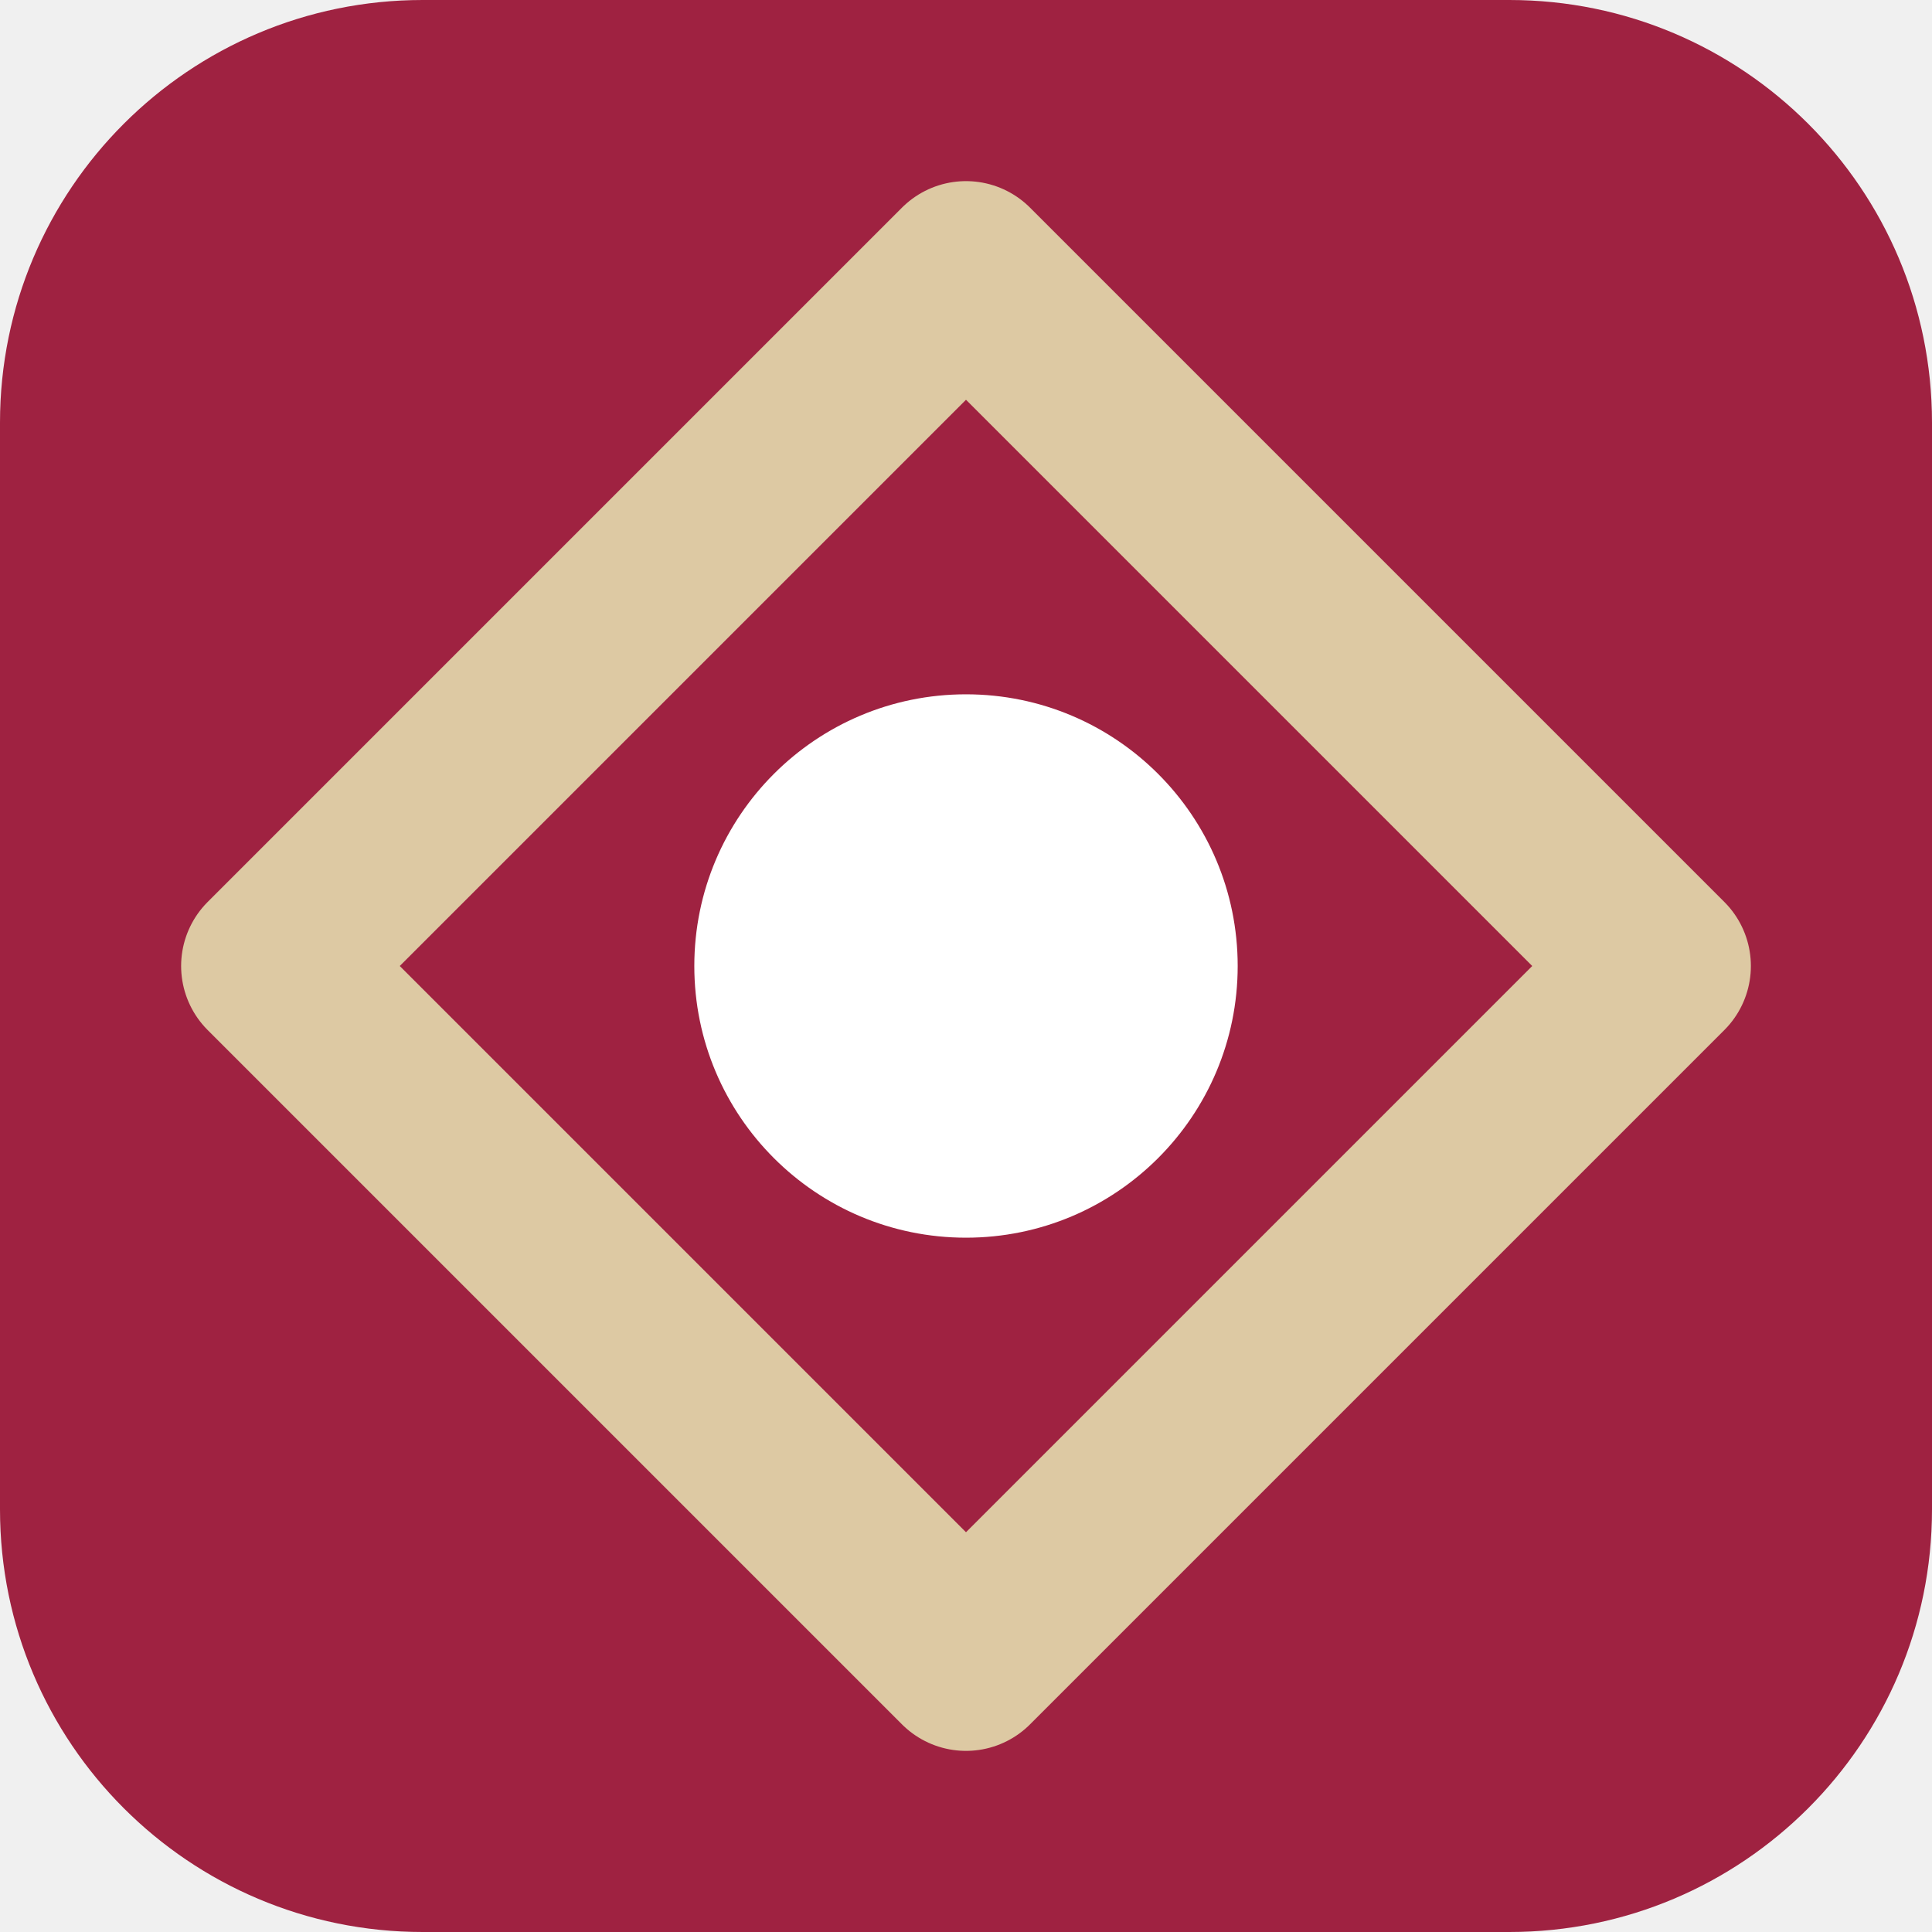
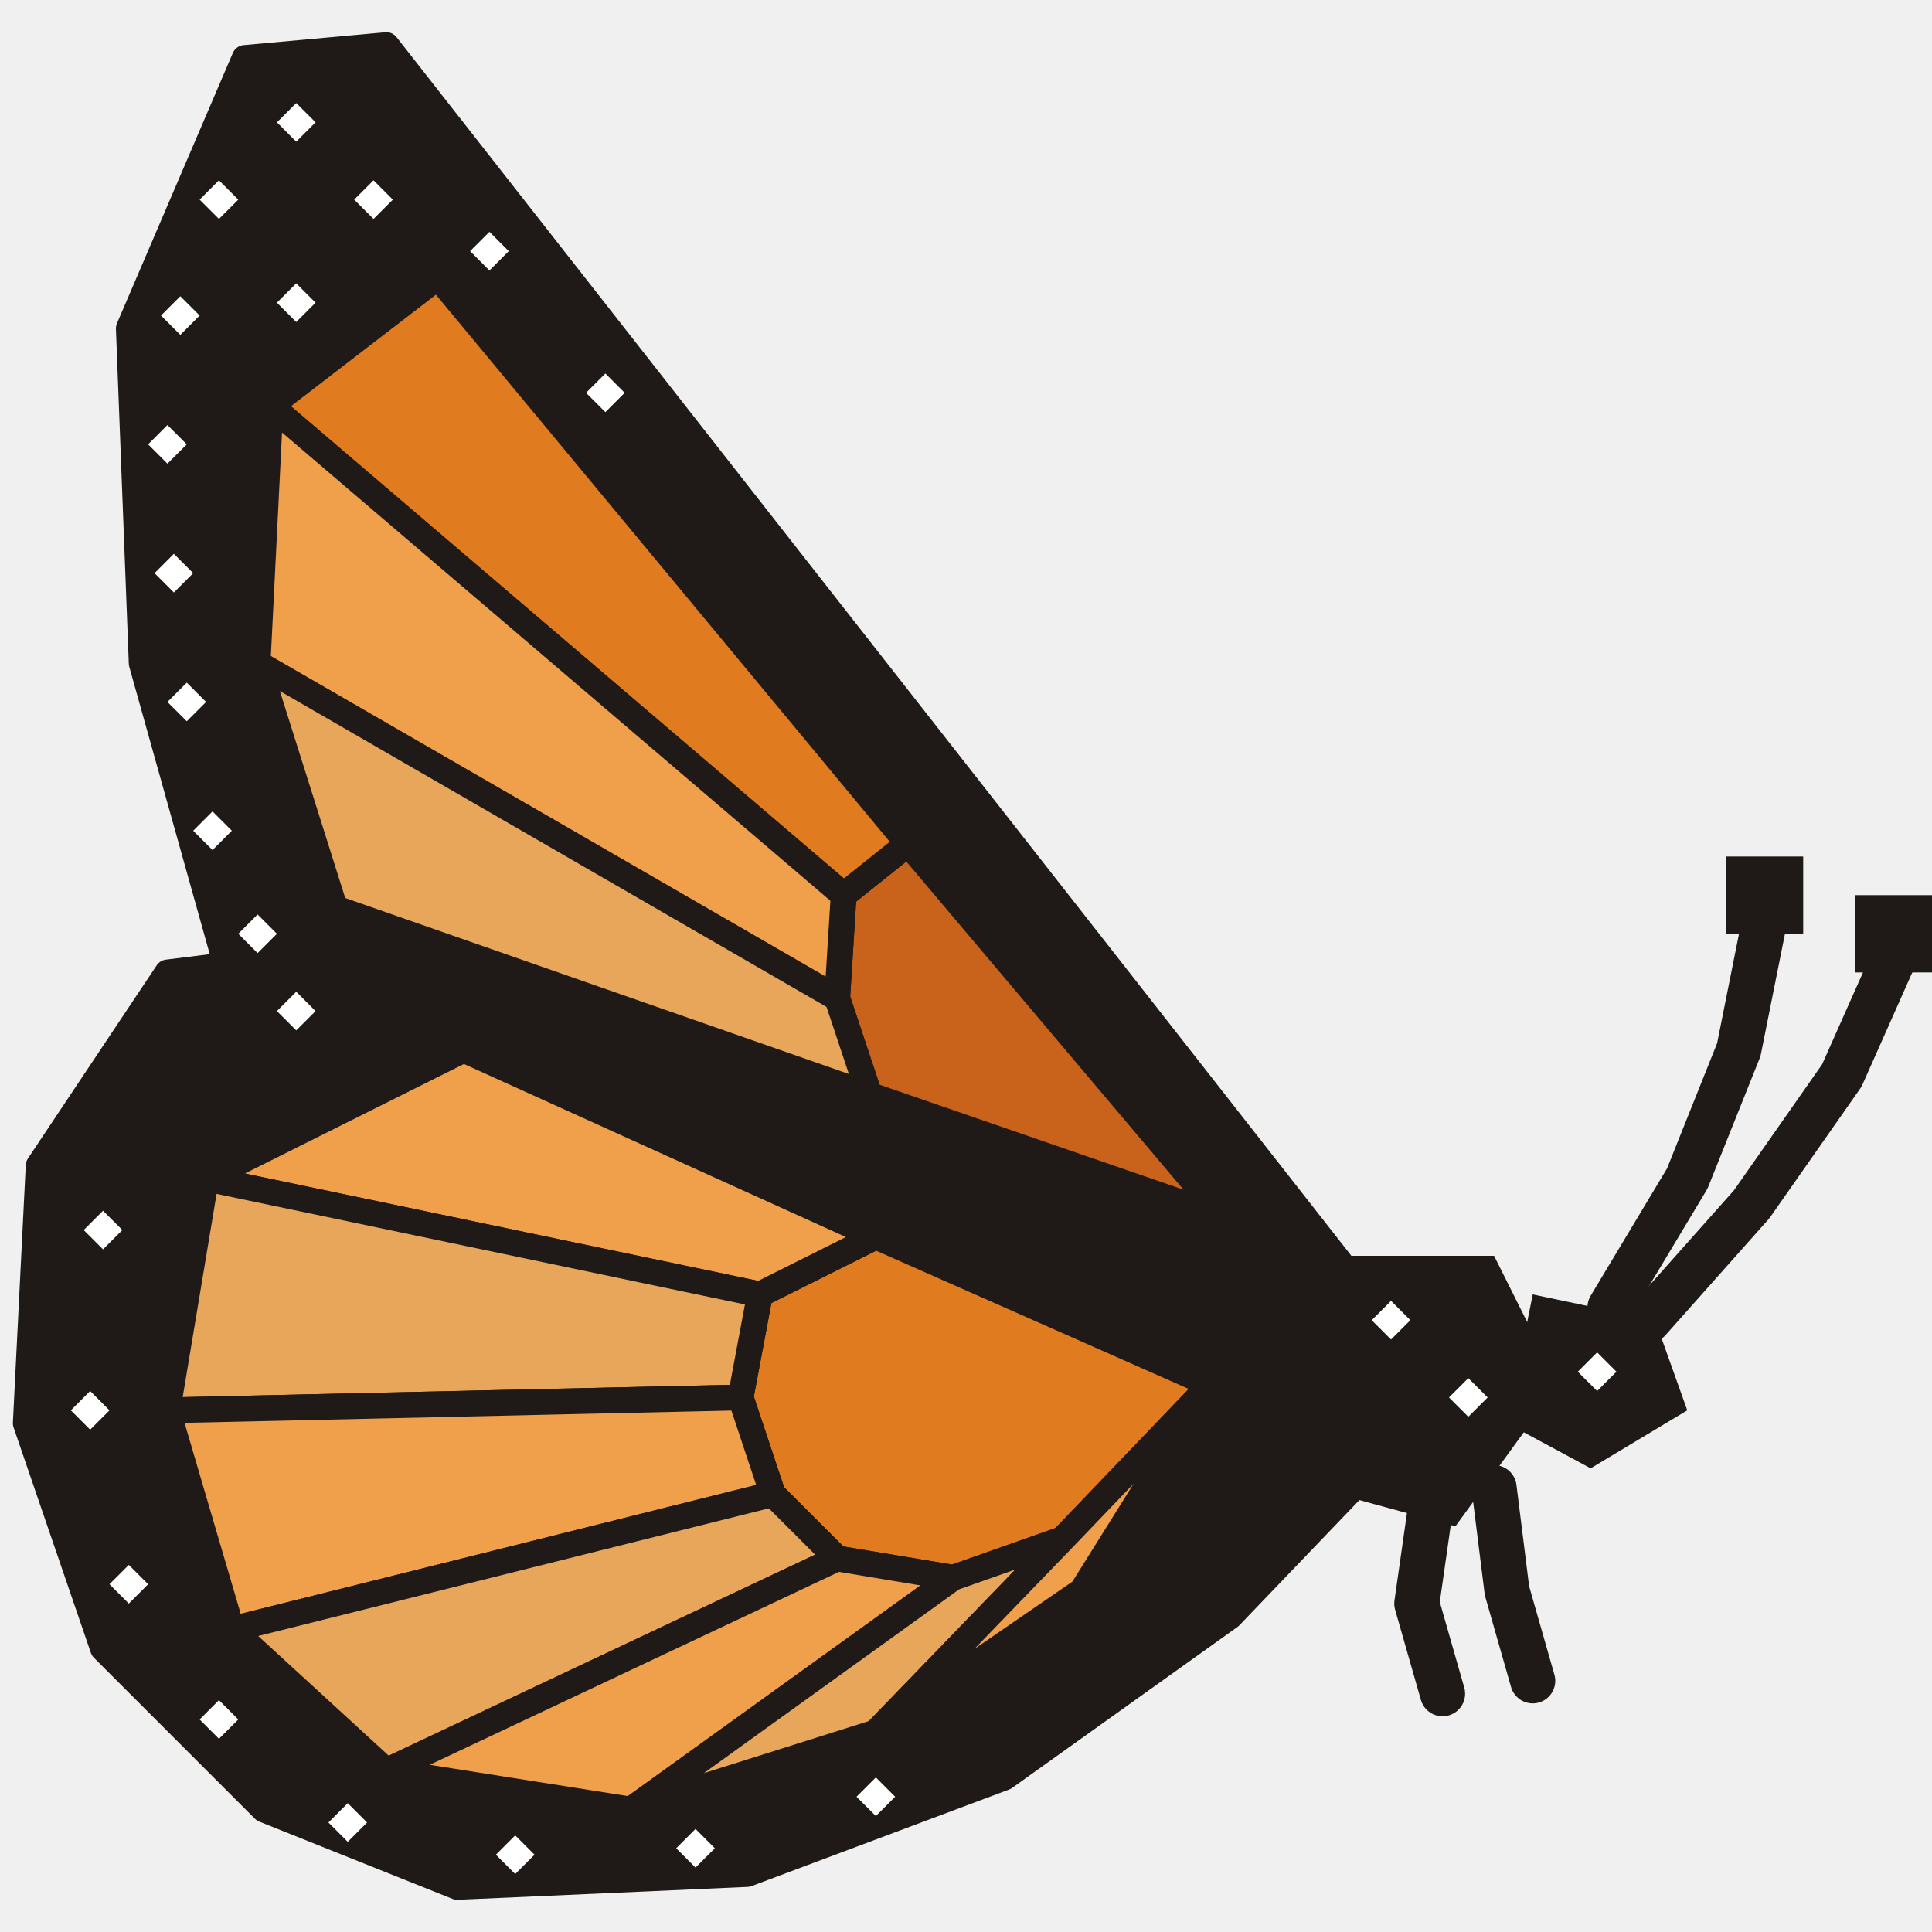
- <svg xmlns="http://www.w3.org/2000/svg" viewBox="0 0 32 32">
-   <rect width="32" height="32" rx="7" fill="#9F2241" />
-   <path d="M16 4.5 27.5 16 16 27.5 4.5 16Z" fill="none" stroke="#DDC9A3" stroke-width="3" stroke-linejoin="round" />
-   <circle cx="16" cy="16" r="4.5" fill="#FFFFFF" />
+ <svg xmlns="http://www.w3.org/2000/svg" viewBox="24 9 300 300">
+   <defs>
+     <polygon id="d" points="0,-3 3,0 0,3 -3,0" fill="#FFFFFF" />
+   </defs>
+   <g stroke="#1F1A17" stroke-width="4" stroke-linejoin="round">
+     <polygon points="62,18 84,16 236,210 60,162 46,112 44,60" fill="#1F1A17" />
+     <polygon points="214,198 165,140 155,148 154,164 159,179" fill="#C9621A" />
+     <polygon points="165,140 92,52 66,72 155,148" fill="#E07B1F" />
+     <polygon points="155,148 66,72 64,112 154,164" fill="#F0A04B" />
+     <polygon points="154,164 64,112 76,150 159,179" fill="#E8A65A" />
+     <polygon points="240,216 205,200 150,180 90,155 50,160 30,190 28,230 40,265 65,290 95,302 140,300 180,285 215,260 238,236" fill="#1F1A17" />
+     <polygon points="212,224 160,201 142,210 139,226 144,241 154,251 172,254 189,248" fill="#E07B1F" />
+     <polygon points="160,201 96,172 56,192 142,210" fill="#F0A04B" />
+     <polygon points="142,210 56,192 50,228 139,226" fill="#E8A65A" />
+     <polygon points="139,226 50,228 60,262 144,241" fill="#F0A04B" />
+     <polygon points="144,241 60,262 84,284 154,251" fill="#E8A65A" />
+     <polygon points="154,251 84,284 122,290 172,254" fill="#F0A04B" />
+     <polygon points="172,254 122,290 160,278 189,248" fill="#E8A65A" />
+     <polygon points="189,248 160,278 192,256 212,224" fill="#F0A04B" />
+   </g>
+   <use href="#d" x="70" y="28" />
+   <use href="#d" x="58" y="40" />
+   <use href="#d" x="52" y="58" />
+   <use href="#d" x="50" y="78" />
+   <use href="#d" x="51" y="98" />
+   <use href="#d" x="53" y="118" />
+   <use href="#d" x="57" y="138" />
+   <use href="#d" x="64" y="154" />
+   <use href="#d" x="82" y="40" />
+   <use href="#d" x="70" y="56" />
+   <use href="#d" x="100" y="48" />
+   <use href="#d" x="118" y="70" />
+   <use href="#d" x="40" y="200" />
+   <use href="#d" x="38" y="228" />
+   <use href="#d" x="44" y="255" />
+   <use href="#d" x="58" y="276" />
+   <use href="#d" x="78" y="292" />
+   <use href="#d" x="104" y="297" />
+   <use href="#d" x="132" y="296" />
+   <use href="#d" x="160" y="288" />
+   <use href="#d" x="70" y="166" />
+   <polygon points="225,204 256,204 266,224 250,246 228,240" fill="#1F1A17" />
+   <polygon points="262,210 281,214 286,228 271,237 258,230" fill="#1F1A17" />
+   <use href="#d" x="240" y="214" />
+   <use href="#d" x="252" y="226" />
+   <use href="#d" x="272" y="222" />
+   <g fill="none" stroke="#1F1A17" stroke-width="7" stroke-linejoin="round" stroke-linecap="round">
+     <polyline points="280,214 296,196 310,176 318,158" />
+     <polyline points="274,212 286,192 294,172 298,152" />
+     <polyline points="246,244 244,258 248,272" />
+     <polyline points="256,240 258,256 262,270" />
+   </g>
+   <rect x="312" y="148" width="12" height="12" fill="#1F1A17" />
+   <rect x="292" y="142" width="12" height="12" fill="#1F1A17" />
</svg>
